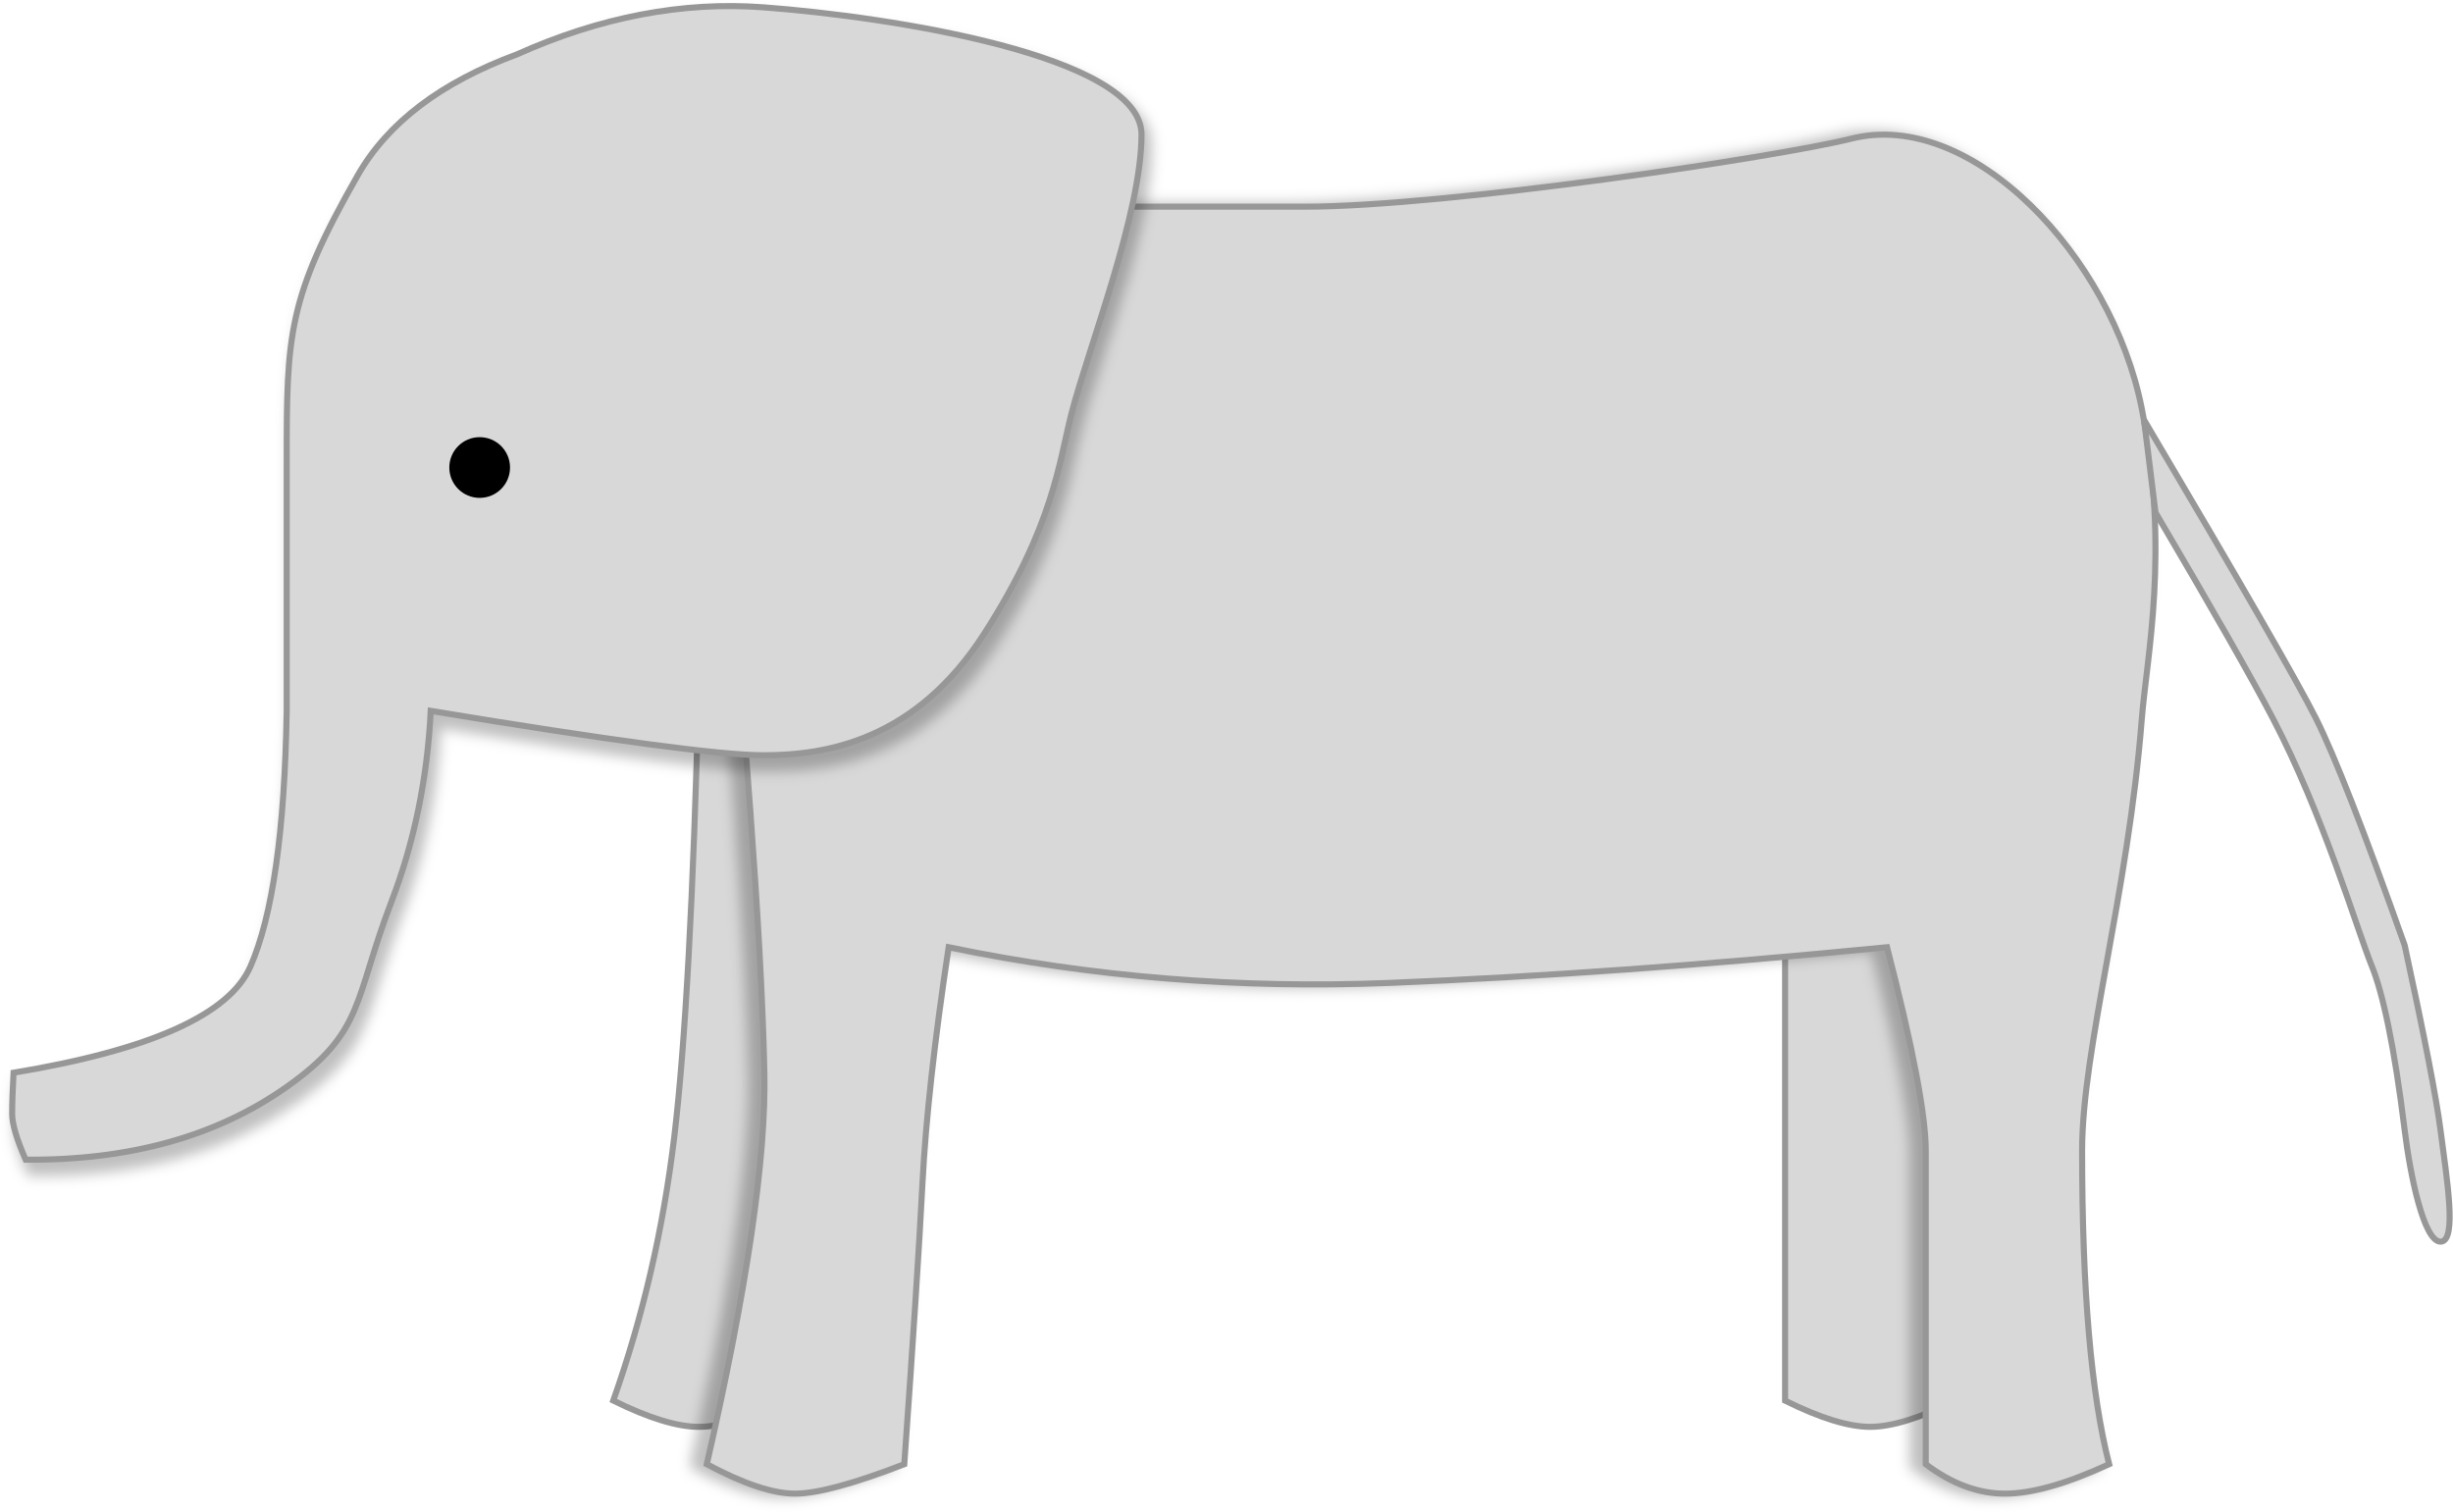
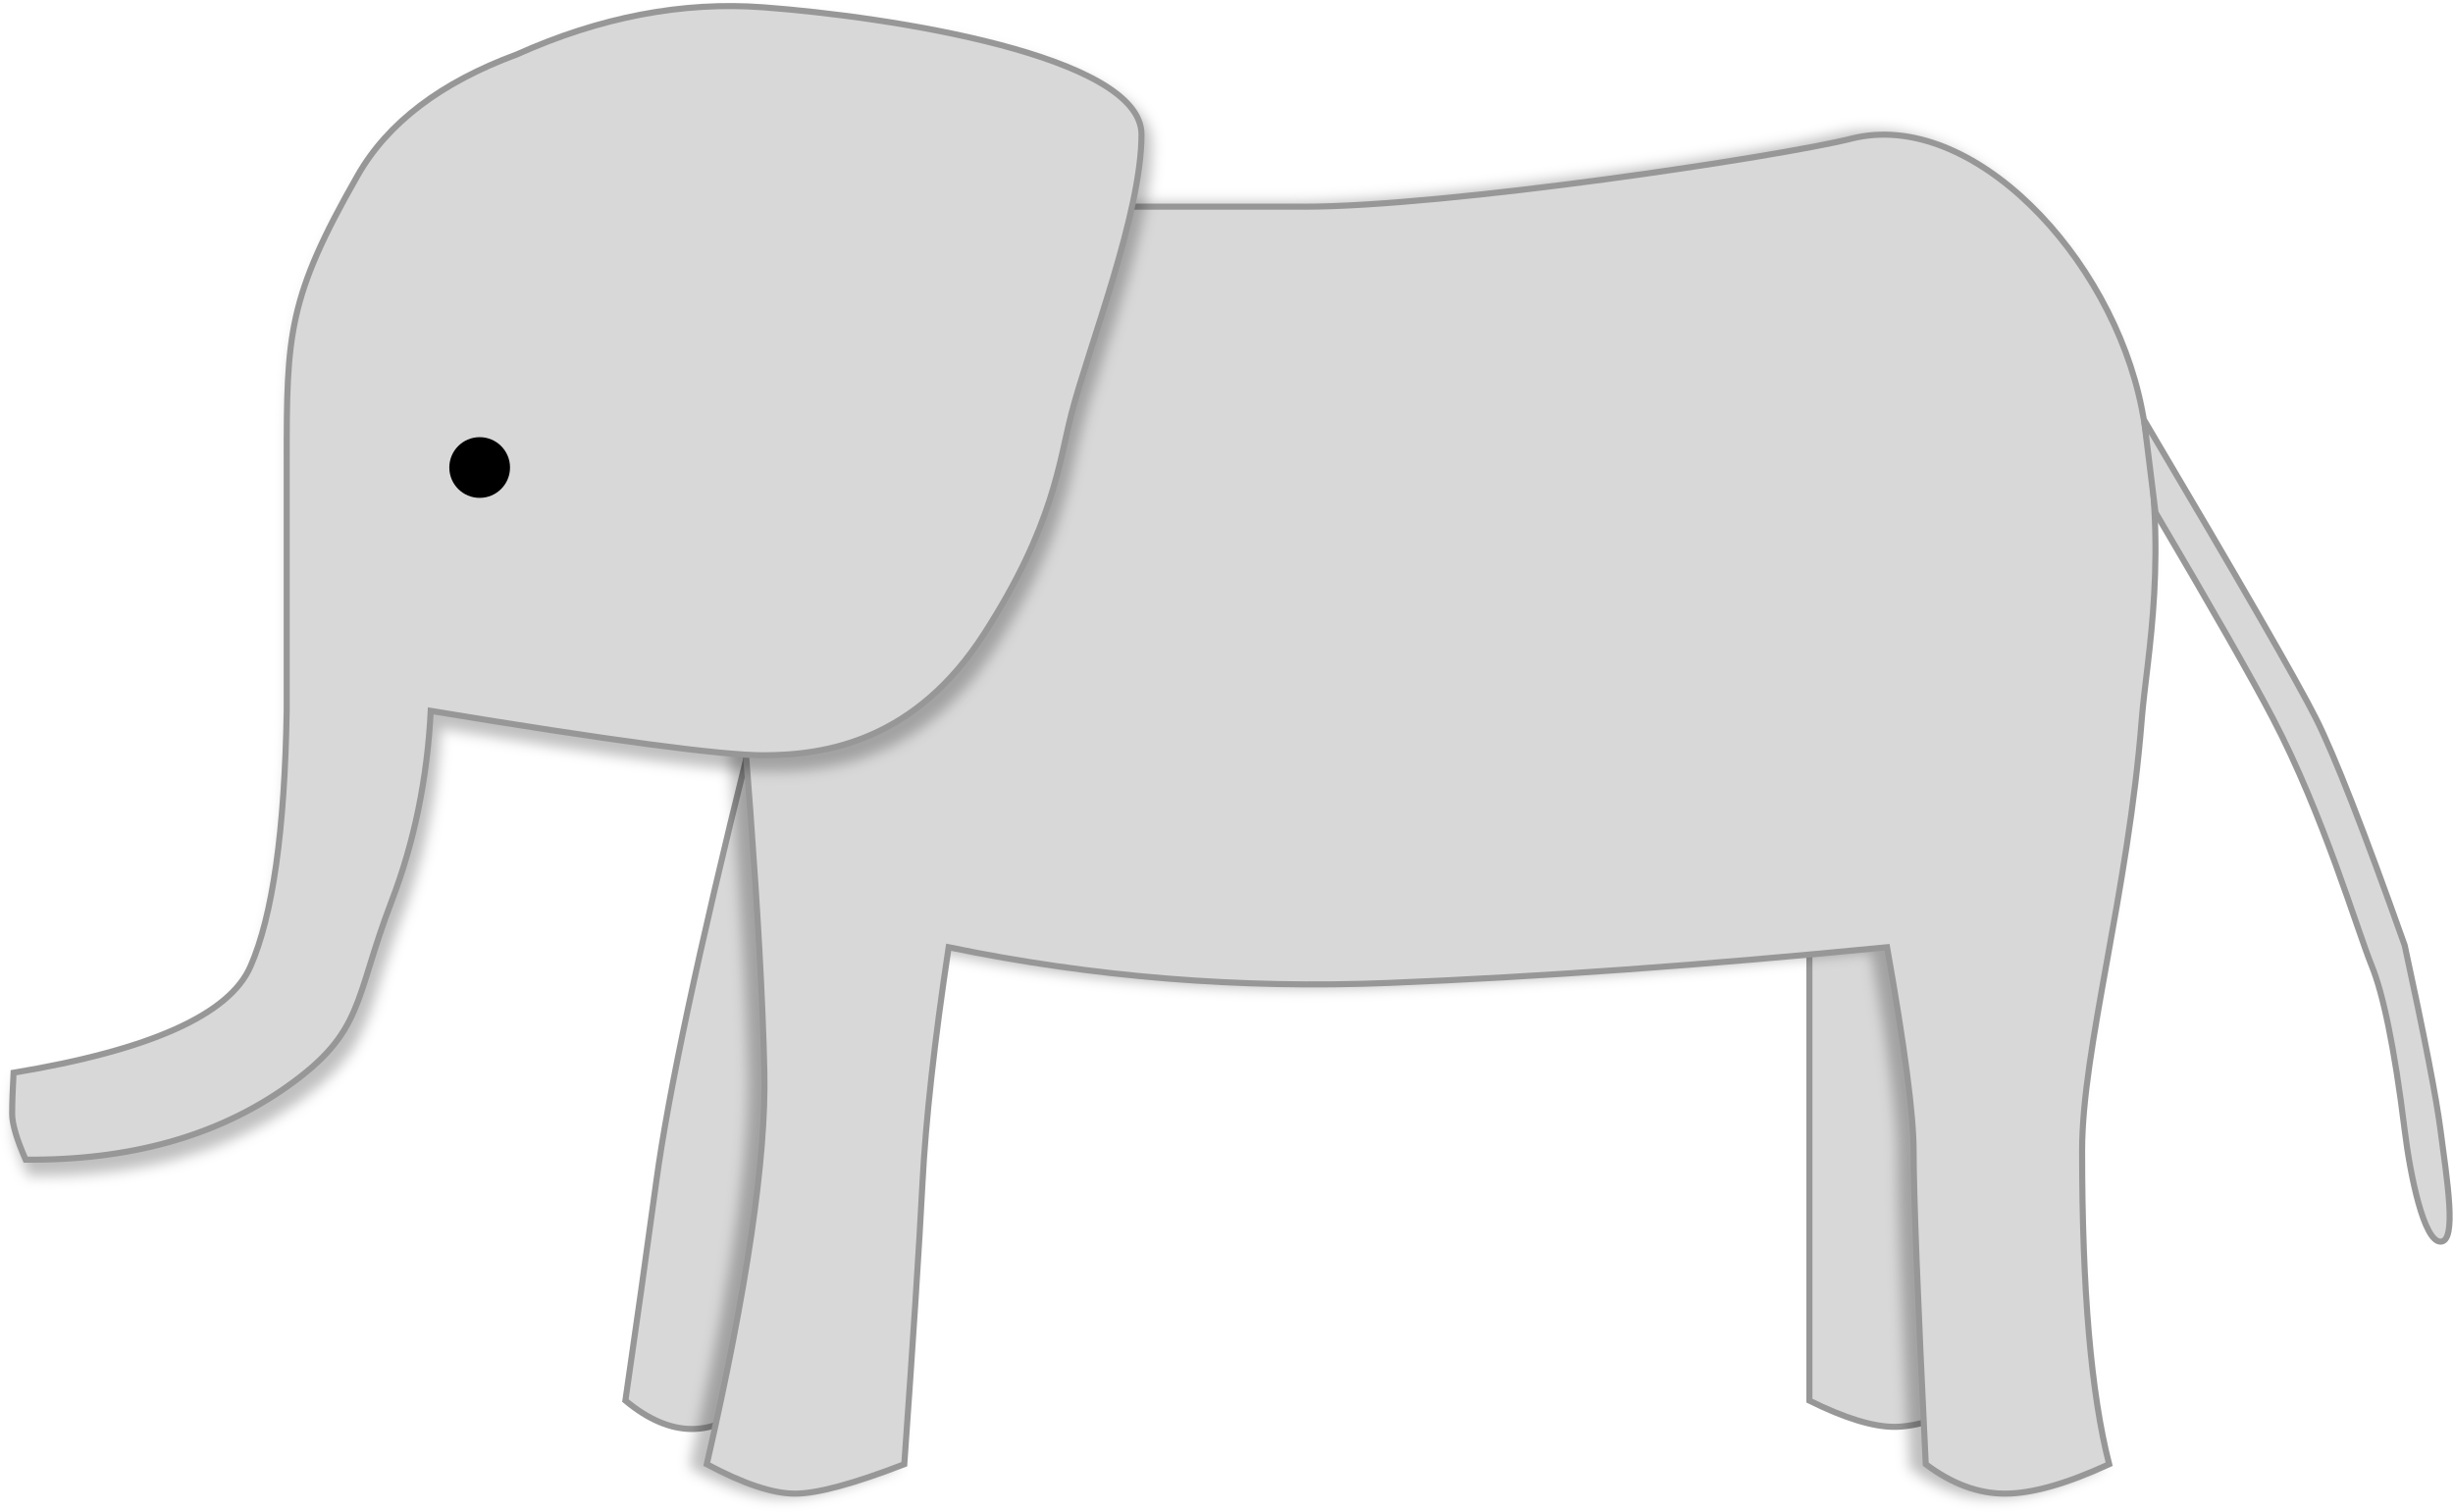
<svg xmlns="http://www.w3.org/2000/svg" xmlns:xlink="http://www.w3.org/1999/xlink" width="404px" height="249px" viewBox="0 0 404 249" version="1.1">
  <defs>
-     <path d="M114.406,33.041 C116.907,33.041 198.587,33.041 212.852,33.041 C236.232,33.041 290.966,24.836 302.938,21.828 C322.71,16.86 345.78,41.171 350.739,66.283 C355.389,89.828 351.558,107.06 350.739,117.478 C348.492,146.091 340.914,171.751 340.914,188.521 C340.914,211.398 342.399,228.608 345.368,240.153 C338.346,243.384 332.631,245 328.225,245 C323.819,245 319.466,243.384 315.166,240.153 C315.166,212.853 315.166,195.642 315.166,188.521 C315.166,182.659 313.041,171.489 308.792,155.009 C278.816,157.935 251.487,159.893 226.806,160.883 C202.125,161.873 177.936,159.915 154.239,155.009 C151.905,170.44 150.468,183.376 149.929,193.817 C149.39,204.258 148.391,219.704 146.933,240.153 C138.573,243.384 132.574,245 128.936,245 C125.298,245 120.455,243.384 114.406,240.153 C121.03,211.243 124.19,189.722 123.889,175.592 C122.852,127.061 111.762,33.041 114.406,33.041 Z" id="path-1" />
+     <path d="M114.406,33.041 C116.907,33.041 198.587,33.041 212.852,33.041 C236.232,33.041 290.966,24.836 302.938,21.828 C322.71,16.86 345.78,41.171 350.739,66.283 C355.389,89.828 351.558,107.06 350.739,117.478 C348.492,146.091 340.914,171.751 340.914,188.521 C340.914,211.398 342.399,228.608 345.368,240.153 C338.346,243.384 332.631,245 328.225,245 C323.819,245 319.466,243.384 315.166,240.153 C313.833,212.853 313.166,195.642 313.166,188.521 C313.166,182.659 311.708,171.489 308.792,155.009 C278.816,157.935 251.487,159.893 226.806,160.883 C202.125,161.873 177.936,159.915 154.239,155.009 C151.905,170.44 150.468,183.376 149.929,193.817 C149.39,204.258 148.391,219.704 146.933,240.153 C138.573,243.384 132.574,245 128.936,245 C125.298,245 120.455,243.384 114.406,240.153 C121.03,211.243 124.19,189.722 123.889,175.592 C122.852,127.061 111.762,33.041 114.406,33.041 Z" id="path-1" />
    <filter x="-2.7%" y="-2.0%" width="103.8%" height="104.0%" filterUnits="objectBoundingBox" id="filter-2">
      <feMorphology radius="0.5" operator="dilate" in="SourceAlpha" result="shadowSpreadOuter1" />
      <feOffset dx="-2" dy="0" in="shadowSpreadOuter1" result="shadowOffsetOuter1" />
      <feGaussianBlur stdDeviation="1" in="shadowOffsetOuter1" result="shadowBlurOuter1" />
      <feComposite in="shadowBlurOuter1" in2="SourceAlpha" operator="out" result="shadowBlurOuter1" />
      <feColorMatrix values="0 0 0 0 0   0 0 0 0 0   0 0 0 0 0  0 0 0 0.25 0" type="matrix" in="shadowBlurOuter1" />
    </filter>
    <path d="M123.709,0.205 C110.384,-0.783 96.854,1.804 83.119,7.965 C70.591,12.591 61.856,19.231 56.914,27.885 C45.378,48.083 45.219,54.114 45.219,74.898 C45.219,80.55 45.219,94.278 45.219,116.082 C44.894,135.814 42.903,149.847 39.245,158.182 C35.767,166.107 22.762,171.939 0.23,175.679 C0.077,178.531 -4.04672828e-16,180.786 0,182.444 C-4.04672828e-16,184.102 0.742,186.62 2.227,189.997 C19.368,190.135 33.699,186.137 45.219,178.004 C58.069,168.933 56.225,163.798 62.486,147.454 C66.219,137.709 68.37,127.252 68.94,116.082 C98.465,120.955 116.721,123.392 123.709,123.392 C134.191,123.392 148.794,120.923 160.107,103.338 C171.534,85.577 172.421,75.059 174.453,67.162 C177.277,56.191 186,34.177 186,21.155 C186,8.133 144.421,1.74 123.709,0.205 Z" id="path-3" />
    <filter x="-1.9%" y="-1.3%" width="104.8%" height="104.7%" filterUnits="objectBoundingBox" id="filter-4">
      <feMorphology radius="0.5" operator="dilate" in="SourceAlpha" result="shadowSpreadOuter1" />
      <feOffset dx="1" dy="2" in="shadowSpreadOuter1" result="shadowOffsetOuter1" />
      <feGaussianBlur stdDeviation="1" in="shadowOffsetOuter1" result="shadowBlurOuter1" />
      <feComposite in="shadowBlurOuter1" in2="SourceAlpha" operator="out" result="shadowBlurOuter1" />
      <feColorMatrix values="0 0 0 0 0   0 0 0 0 0   0 0 0 0 0  0 0 0 0.25 0" type="matrix" in="shadowBlurOuter1" />
    </filter>
  </defs>
  <g id="Page-1" stroke="none" stroke-width="1" fill="none" fill-rule="evenodd">
    <g id="Elephant" transform="translate(-120, -62)">
      <g id="elephant" transform="translate(122, 63)">
-         <path d="M292,154 L292,229.687 C297.8,232.562 302.467,234 306,234 C309.533,234 314.2,232.562 320,229.687 L320,154 L292,154 Z" id="Path-3" stroke="#979797" fill="#D8D8D8" />
-         <path d="M113.09,112 C112.216,146.301 110.869,171.05 109.049,186.248 C107.229,201.446 103.88,215.92 99,229.672 C104.837,232.557 109.534,234 113.09,234 C116.645,234 121.342,232.557 127.179,229.672 L134,112 L113.09,112 Z" id="Path-3-Copy" stroke="#979797" fill="#D8D8D8" />
+         <path d="M296,154 L296,229.687 C301.8,232.562 306.467,234 310,234 C313.533,234 318.2,232.562 324,229.687 L324,154 L296,154 Z" id="Path-3" stroke="#979797" fill="#D8D8D8" />
+         <path d="M121.059,123.333 C113.079,155.492 108.09,178.903 106.09,193.567 C104.45,205.592 102.753,217.627 101,229.672 C104.756,232.792 108.411,234.352 111.967,234.352 C115.523,234.352 118.887,232.792 122.059,229.672 L143.118,129.333 L121.059,123.333 Z" id="Path-3-Copy" stroke="#979797" fill="#D8D8D8" />
        <g id="Path">
          <use fill="black" fill-opacity="1" filter="url(#filter-2)" xlink:href="#path-1" />
          <use stroke="#979797" stroke-width="1" fill="#D8D8D8" fill-rule="evenodd" xlink:href="#path-1" />
        </g>
        <g id="Path-2">
          <use fill="black" fill-opacity="1" filter="url(#filter-4)" xlink:href="#path-3" />
          <use stroke="#979797" stroke-width="1" fill="#D8D8D8" fill-rule="evenodd" xlink:href="#path-3" />
        </g>
        <circle id="Oval" fill="#000000" cx="77" cy="76" r="5" />
        <path d="M394.045,154.695 C387.336,135.818 382.463,123.36 379.428,117.322 C376.392,111.284 366.955,94.896 351.116,68.157 L353,83.405 C362.468,99.472 368.913,110.778 372.335,117.322 C380.679,133.281 386.198,152.118 388.618,158.079 C390.423,162.525 392.314,171.104 394.045,185.165 C394.94,192.444 397.168,203.5 399.948,203.5 C402.726,203.5 400.982,193.181 399.948,185.165 C399.259,179.821 397.291,169.664 394.045,154.695 Z" id="Path-4" stroke="#979797" fill="#D8D8D8" />
      </g>
    </g>
  </g>
</svg>
